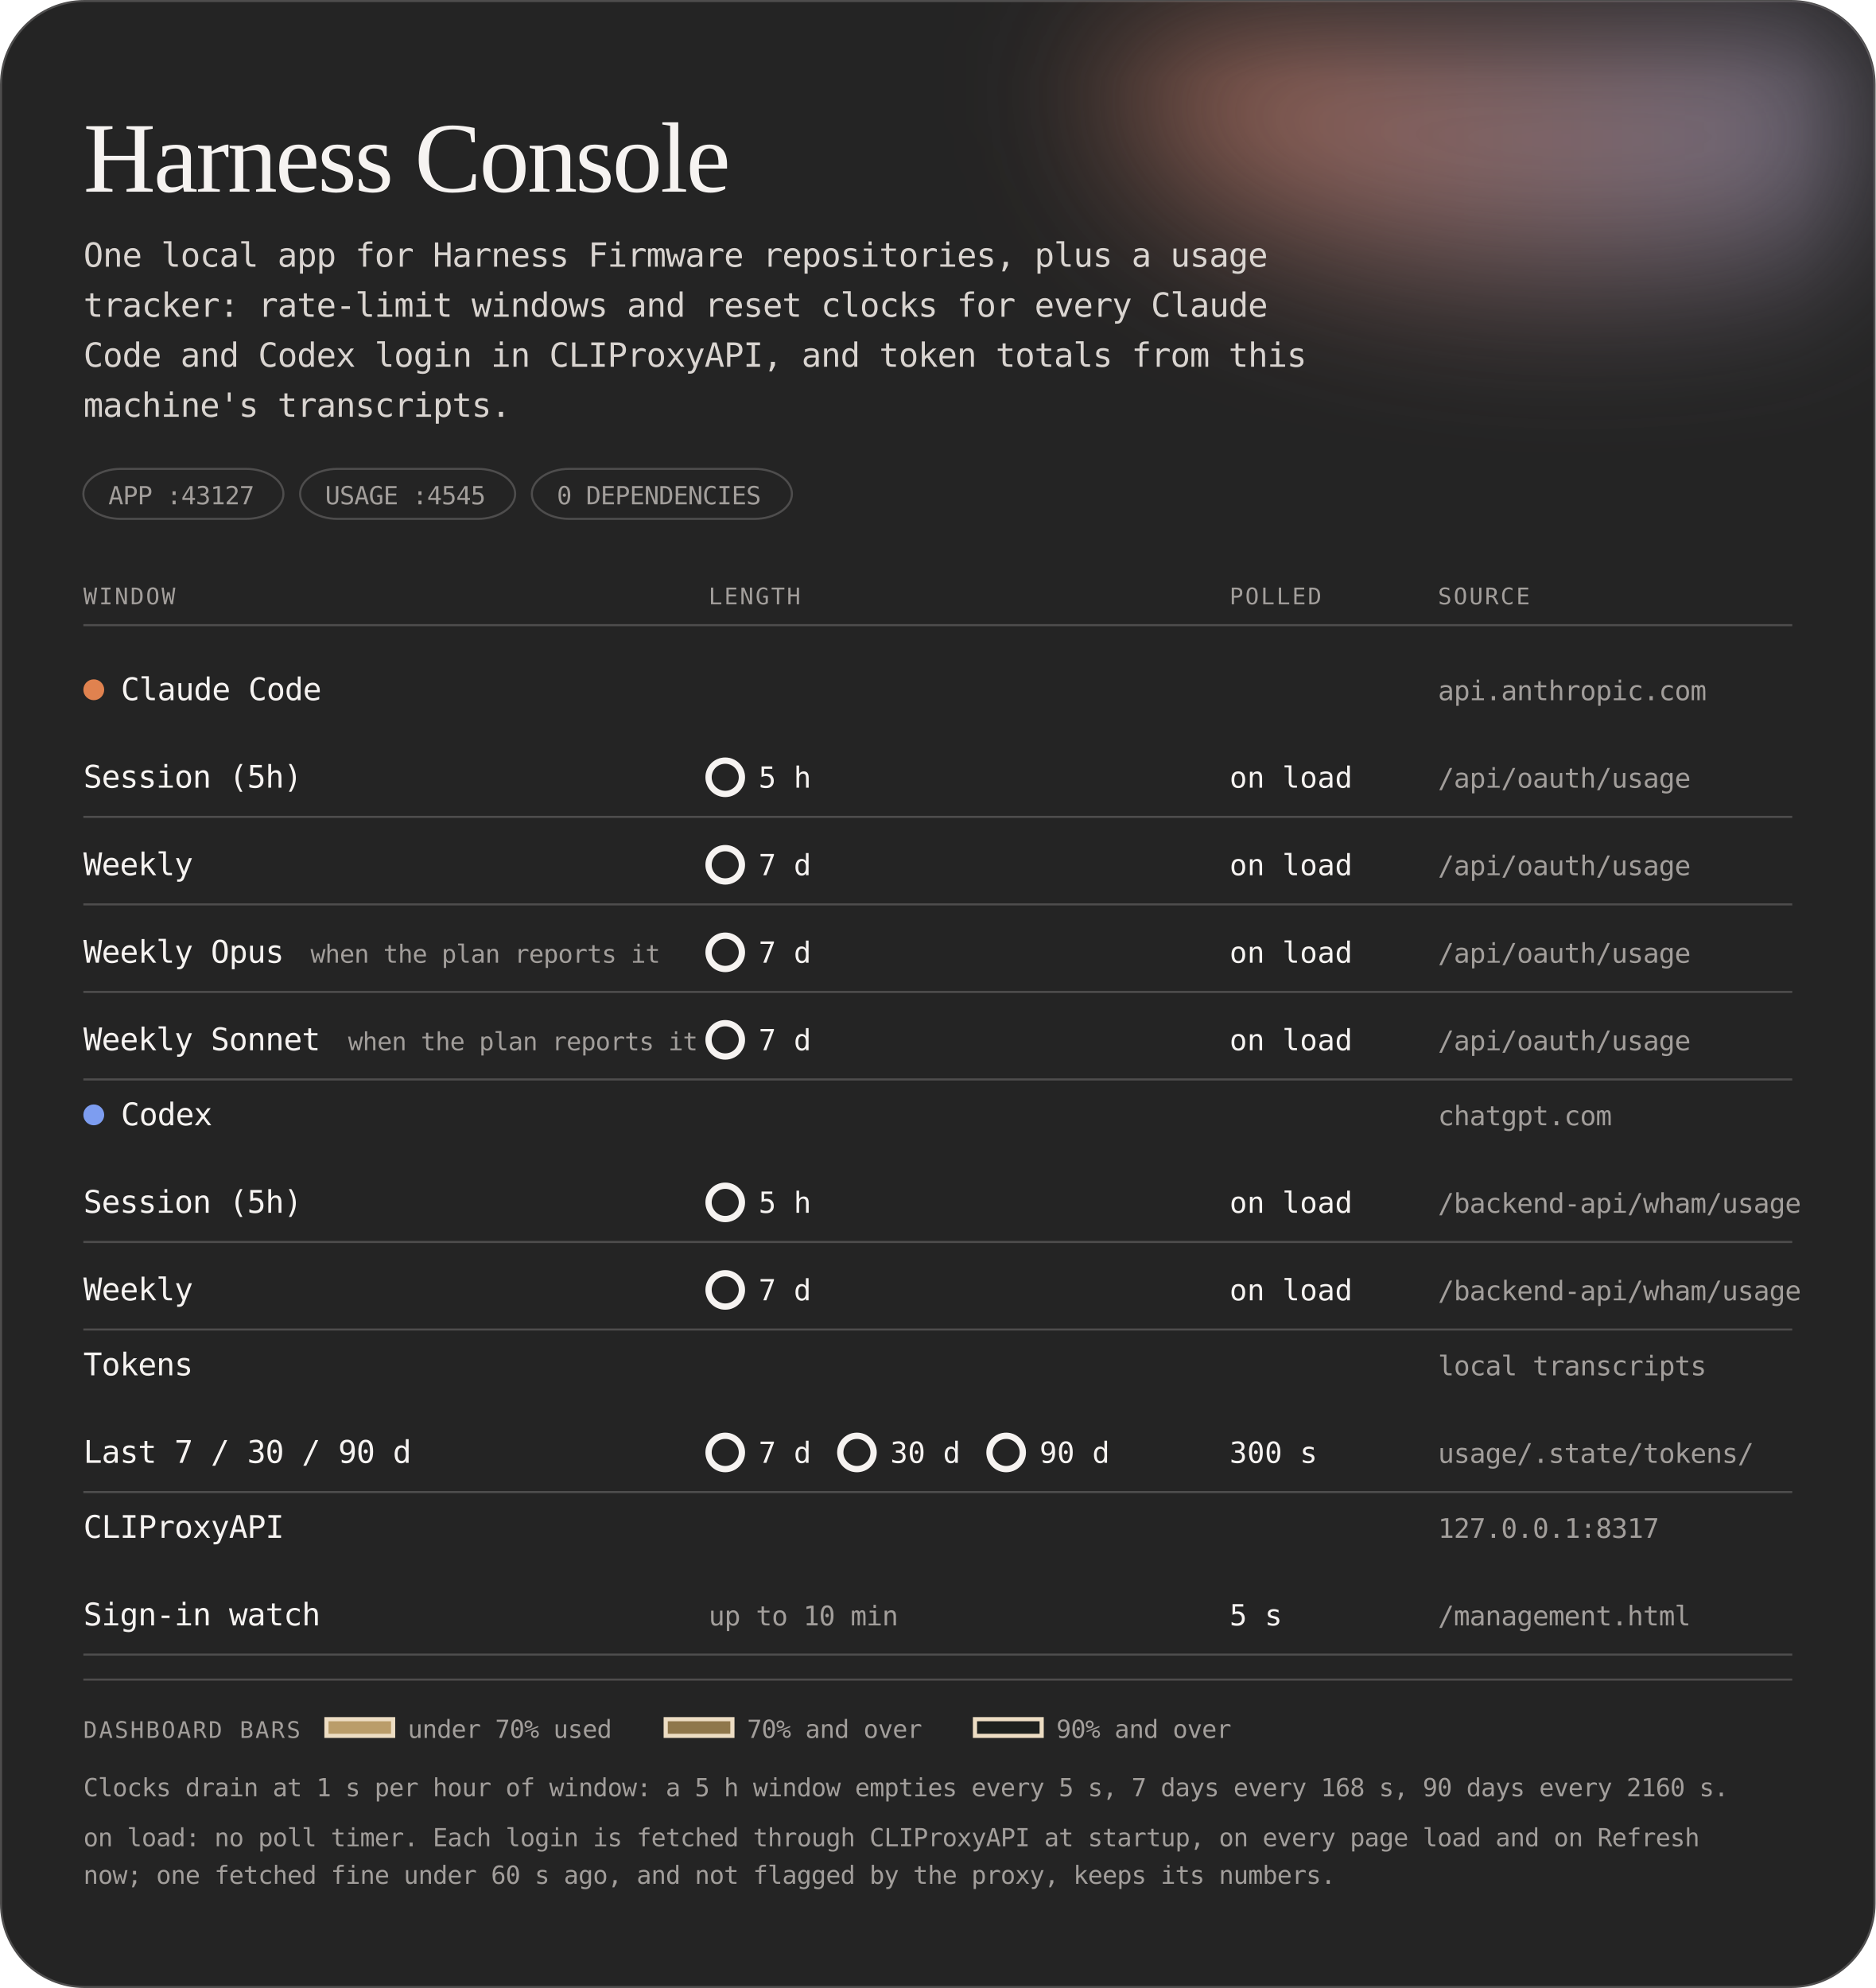
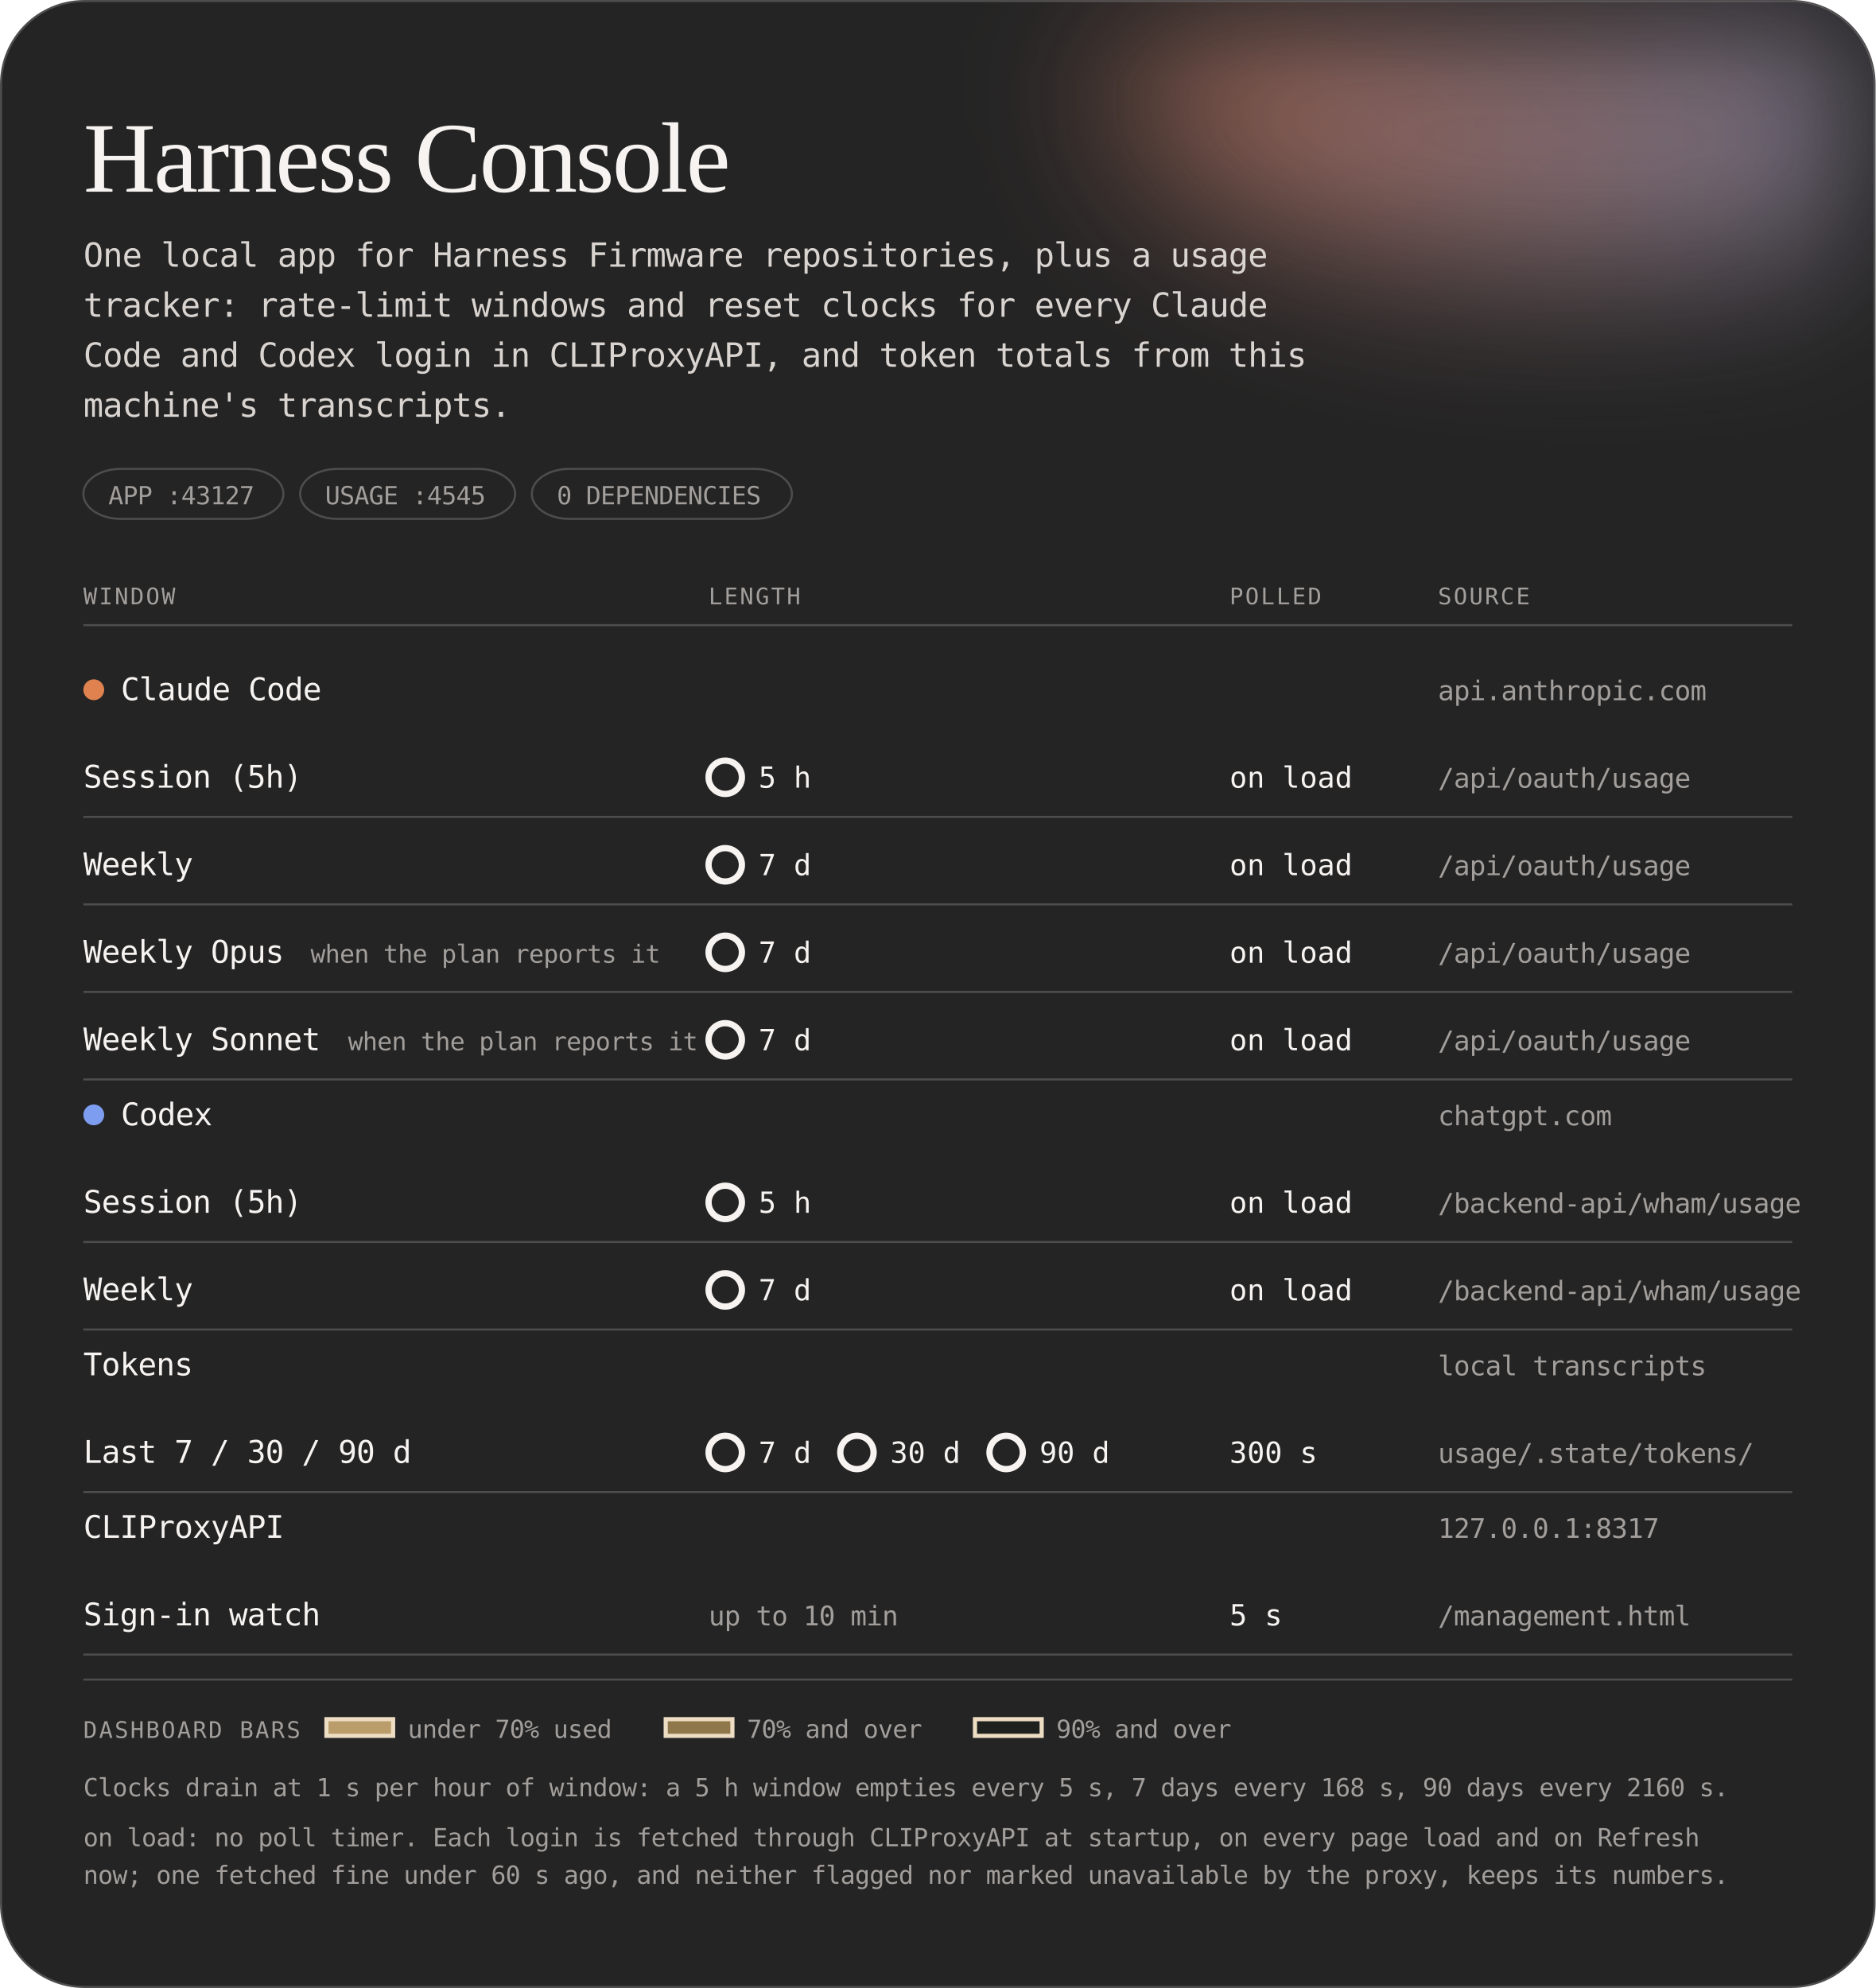
<svg xmlns="http://www.w3.org/2000/svg" viewBox="0 0 900 954" width="900" height="954" role="img" aria-label="Harness Console: the app on port 43127, the usage tracker on port 4545. Usage tracker schedule board: 4 Claude Code rate-limit windows and 2 Codex windows, fetched through CLIProxyAPI at startup, on page load and on Refresh now with no poll timer; token totals over 7, 30 and 90 days rescanned every 300 seconds; and the sign-in watch, which refreshes every 5 seconds for up to 10 minutes after the proxy's sign-in page opens.">
  <style>
.ttl{font-family:'Untitled Serif',ui-serif,Georgia,Cambria,'Times New Roman',Times,serif;font-weight:400;fill:#f6f3f1;letter-spacing:-0.02em}
.lbl{font-family:'ABC Diatype Mono','JetBrains Mono','IBM Plex Mono',ui-monospace,'Cascadia Mono',Menlo,Consolas,monospace;fill:#f6f3f1;letter-spacing:-0.02em}
.bdy{font-family:'ABC Diatype Mono','JetBrains Mono','IBM Plex Mono',ui-monospace,'Cascadia Mono',Menlo,Consolas,monospace;fill:#d9d4d0;letter-spacing:-0.02em}
.mut{font-family:'ABC Diatype Mono','JetBrains Mono','IBM Plex Mono',ui-monospace,'Cascadia Mono',Menlo,Consolas,monospace;fill:#a29e9b;letter-spacing:-0.02em}
.hd{font-family:'ABC Diatype Mono','JetBrains Mono','IBM Plex Mono',ui-monospace,'Cascadia Mono',Menlo,Consolas,monospace;fill:#a29e9b;letter-spacing:0.08em}
.num{font-family:'ABC Diatype Mono','JetBrains Mono','IBM Plex Mono',ui-monospace,'Cascadia Mono',Menlo,Consolas,monospace;fill:#f6f3f1;font-variant-numeric:tabular-nums}
.rule{stroke:#4e4d4d;stroke-width:1}
.card{fill:#242424;stroke:#4e4d4d;stroke-width:1}
.pill{fill:none;stroke:#4e4d4d;stroke-width:1}
.face{fill:none;stroke:#3a3938;stroke-width:3}
.hand{fill:none;stroke:#f6f3f1;stroke-width:3;stroke-dasharray:50.27;stroke-dashoffset:0;animation-name:drain;animation-timing-function:linear;animation-iteration-count:infinite}
@keyframes drain{from{stroke-dashoffset:0}to{stroke-dashoffset:50.27}}
@media (prefers-reduced-motion:reduce){*{animation:none!important}.hand{stroke-dashoffset:0}}</style>
  <defs>
    <filter id="w" x="-50%" y="-50%" width="200%" height="200%">
      <feGaussianBlur stdDeviation="40" />
    </filter>
    <linearGradient id="g" x1="0" x2="1">
      <stop offset="0" stop-color="#ff9473" stop-opacity="0.55" />
      <stop offset="1" stop-color="#a0b5eb" stop-opacity="0.55" />
    </linearGradient>
    <clipPath id="c">
      <rect x="0.5" y="0.5" width="899" height="953" rx="40" />
    </clipPath>
  </defs>
  <rect x="0.5" y="0.5" width="899" height="953" rx="40" class="card" />
  <g clip-path="url(#c)">
    <ellipse cx="760" cy="40" rx="220" ry="90" fill="url(#g)" filter="url(#w)" />
  </g>
  <text x="40" y="92" class="ttl" font-size="48">Harness Console</text>
  <text x="40" y="128" class="bdy" font-size="16">One local app for Harness Firmware repositories, plus a usage</text>
  <text x="40" y="152" class="bdy" font-size="16">tracker: rate-limit windows and reset clocks for every Claude</text>
  <text x="40" y="176" class="bdy" font-size="16">Code and Codex login in CLIProxyAPI, and token totals from this</text>
  <text x="40" y="200" class="bdy" font-size="16">machine's transcripts.</text>
  <rect x="40" y="225" width="96" height="24" rx="18" class="pill" />
  <text x="52" y="242" class="mut" font-size="12">APP :43127</text>
  <rect x="144" y="225" width="103.2" height="24" rx="18" class="pill" />
  <text x="156" y="242" class="mut" font-size="12">USAGE :4545</text>
  <rect x="255.2" y="225" width="124.8" height="24" rx="18" class="pill" />
  <text x="267.2" y="242" class="mut" font-size="12">0 DEPENDENCIES</text>
  <text x="40" y="290" text-anchor="start" class="hd" font-size="11">WINDOW</text>
  <text x="340" y="290" text-anchor="start" class="hd" font-size="11">LENGTH</text>
  <text x="590" y="290" text-anchor="start" class="hd" font-size="11">POLLED</text>
  <text x="690" y="290" text-anchor="start" class="hd" font-size="11">SOURCE</text>
  <line x1="40" x2="860" y1="300" y2="300" class="rule" />
  <circle cx="45" cy="331" r="5" fill="#e0824f" />
  <text x="58" y="336" class="lbl" font-size="15">Claude Code</text>
  <text x="690" y="336" text-anchor="start" class="mut" font-size="13">api.anthropic.com</text>
  <text x="40" y="378" class="lbl" font-size="15">Session (5h)</text>
  <g transform="rotate(-90 348 373)">
    <circle cx="348" cy="373" r="8" class="face" />
    <circle cx="348" cy="373" r="8" class="hand" style="animation-duration:5s" />
  </g>
  <text x="364" y="378" class="num" font-size="14">5 h</text>
  <text x="590" y="378" text-anchor="start" class="num" font-size="14">on load</text>
  <text x="690" y="378" class="mut" font-size="13">/api/oauth/usage</text>
  <line x1="40" x2="860" y1="392" y2="392" class="rule" />
  <text x="40" y="420" class="lbl" font-size="15">Weekly</text>
  <g transform="rotate(-90 348 415)">
    <circle cx="348" cy="415" r="8" class="face" />
    <circle cx="348" cy="415" r="8" class="hand" style="animation-duration:168s" />
  </g>
  <text x="364" y="420" class="num" font-size="14">7 d</text>
  <text x="590" y="420" text-anchor="start" class="num" font-size="14">on load</text>
  <text x="690" y="420" class="mut" font-size="13">/api/oauth/usage</text>
  <line x1="40" x2="860" y1="434" y2="434" class="rule" />
  <text x="40" y="462" class="lbl" font-size="15">Weekly Opus</text>
  <text x="149" y="462" class="mut" font-size="12">when the plan reports it</text>
  <g transform="rotate(-90 348 457)">
    <circle cx="348" cy="457" r="8" class="face" />
    <circle cx="348" cy="457" r="8" class="hand" style="animation-duration:168s" />
  </g>
  <text x="364" y="462" class="num" font-size="14">7 d</text>
  <text x="590" y="462" text-anchor="start" class="num" font-size="14">on load</text>
  <text x="690" y="462" class="mut" font-size="13">/api/oauth/usage</text>
  <line x1="40" x2="860" y1="476" y2="476" class="rule" />
  <text x="40" y="504" class="lbl" font-size="15">Weekly Sonnet</text>
  <text x="167" y="504" class="mut" font-size="12">when the plan reports it</text>
  <g transform="rotate(-90 348 499)">
    <circle cx="348" cy="499" r="8" class="face" />
    <circle cx="348" cy="499" r="8" class="hand" style="animation-duration:168s" />
  </g>
  <text x="364" y="504" class="num" font-size="14">7 d</text>
  <text x="590" y="504" text-anchor="start" class="num" font-size="14">on load</text>
  <text x="690" y="504" class="mut" font-size="13">/api/oauth/usage</text>
  <line x1="40" x2="860" y1="518" y2="518" class="rule" />
  <circle cx="45" cy="535" r="5" fill="#7d9df0" />
  <text x="58" y="540" class="lbl" font-size="15">Codex</text>
  <text x="690" y="540" text-anchor="start" class="mut" font-size="13">chatgpt.com</text>
  <text x="40" y="582" class="lbl" font-size="15">Session (5h)</text>
  <g transform="rotate(-90 348 577)">
    <circle cx="348" cy="577" r="8" class="face" />
    <circle cx="348" cy="577" r="8" class="hand" style="animation-duration:5s" />
  </g>
  <text x="364" y="582" class="num" font-size="14">5 h</text>
  <text x="590" y="582" text-anchor="start" class="num" font-size="14">on load</text>
  <text x="690" y="582" class="mut" font-size="13">/backend-api/wham/usage</text>
  <line x1="40" x2="860" y1="596" y2="596" class="rule" />
  <text x="40" y="624" class="lbl" font-size="15">Weekly</text>
  <g transform="rotate(-90 348 619)">
    <circle cx="348" cy="619" r="8" class="face" />
    <circle cx="348" cy="619" r="8" class="hand" style="animation-duration:168s" />
  </g>
  <text x="364" y="624" class="num" font-size="14">7 d</text>
  <text x="590" y="624" text-anchor="start" class="num" font-size="14">on load</text>
  <text x="690" y="624" class="mut" font-size="13">/backend-api/wham/usage</text>
  <line x1="40" x2="860" y1="638" y2="638" class="rule" />
  <text x="40" y="660" class="lbl" font-size="15">Tokens</text>
  <text x="690" y="660" text-anchor="start" class="mut" font-size="13">local transcripts</text>
  <text x="40" y="702" class="lbl" font-size="15">Last 7 / 30 / 90 d</text>
  <g transform="rotate(-90 348 697)">
    <circle cx="348" cy="697" r="8" class="face" />
    <circle cx="348" cy="697" r="8" class="hand" style="animation-duration:168s" />
  </g>
  <text x="364" y="702" class="num" font-size="14">7 d</text>
  <g transform="rotate(-90 411.2 697)">
    <circle cx="411.2" cy="697" r="8" class="face" />
    <circle cx="411.2" cy="697" r="8" class="hand" style="animation-duration:720s" />
  </g>
  <text x="427.2" y="702" class="num" font-size="14">30 d</text>
  <g transform="rotate(-90 482.8 697)">
    <circle cx="482.8" cy="697" r="8" class="face" />
    <circle cx="482.8" cy="697" r="8" class="hand" style="animation-duration:2160s" />
  </g>
  <text x="498.8" y="702" class="num" font-size="14">90 d</text>
  <text x="590" y="702" text-anchor="start" class="num" font-size="14">300 s</text>
  <text x="690" y="702" class="mut" font-size="13">usage/.state/tokens/</text>
  <line x1="40" x2="860" y1="716" y2="716" class="rule" />
  <text x="40" y="738" class="lbl" font-size="15">CLIProxyAPI</text>
  <text x="690" y="738" text-anchor="start" class="mut" font-size="13">127.0.0.1:8317</text>
  <text x="40" y="780" class="lbl" font-size="15">Sign-in watch</text>
  <text x="340" y="780" class="mut" font-size="13">up to 10 min</text>
  <text x="590" y="780" text-anchor="start" class="num" font-size="14">5 s</text>
  <text x="690" y="780" class="mut" font-size="13">/management.html</text>
  <line x1="40" x2="860" y1="794" y2="794" class="rule" />
  <line x1="40" x2="860" y1="806" y2="806" class="rule" />
  <text x="40" y="834" class="hd" font-size="11">DASHBOARD BARS</text>
  <rect x="155.64" y="824" width="34" height="10" fill="#edddc3" />
  <rect x="157.64" y="826" width="30" height="6" fill="#ba9d6a" />
  <text x="195.64" y="834" class="mut" font-size="12">under 70% used</text>
  <rect x="318.44" y="824" width="34" height="10" fill="#edddc3" />
  <rect x="320.44" y="826" width="30" height="6" fill="#8f774b" />
  <text x="358.44" y="834" class="mut" font-size="12">70% and over</text>
  <rect x="466.84" y="824" width="34" height="10" fill="#edddc3" />
  <rect x="468.84" y="826" width="30" height="6" fill="#1e211e" />
  <text x="506.84" y="834" class="mut" font-size="12">90% and over</text>
  <text x="40" y="862" class="mut" font-size="12">Clocks drain at 1 s per hour of window: a 5 h window empties every 5 s, 7 days every 168 s, 90 days every 2160 s.</text>
  <text x="40" y="886" class="mut" font-size="12">on load: no poll timer. Each login is fetched through CLIProxyAPI at startup, on every page load and on Refresh</text>
-   <text x="40" y="904" class="mut" font-size="12">now; one fetched fine under 60 s ago, and not flagged by the proxy, keeps its numbers.</text>
+   <text x="40" y="904" class="mut" font-size="12">now; one fetched fine under 60 s ago, and neither flagged nor marked unavailable by the proxy, keeps its numbers.</text>
</svg>
